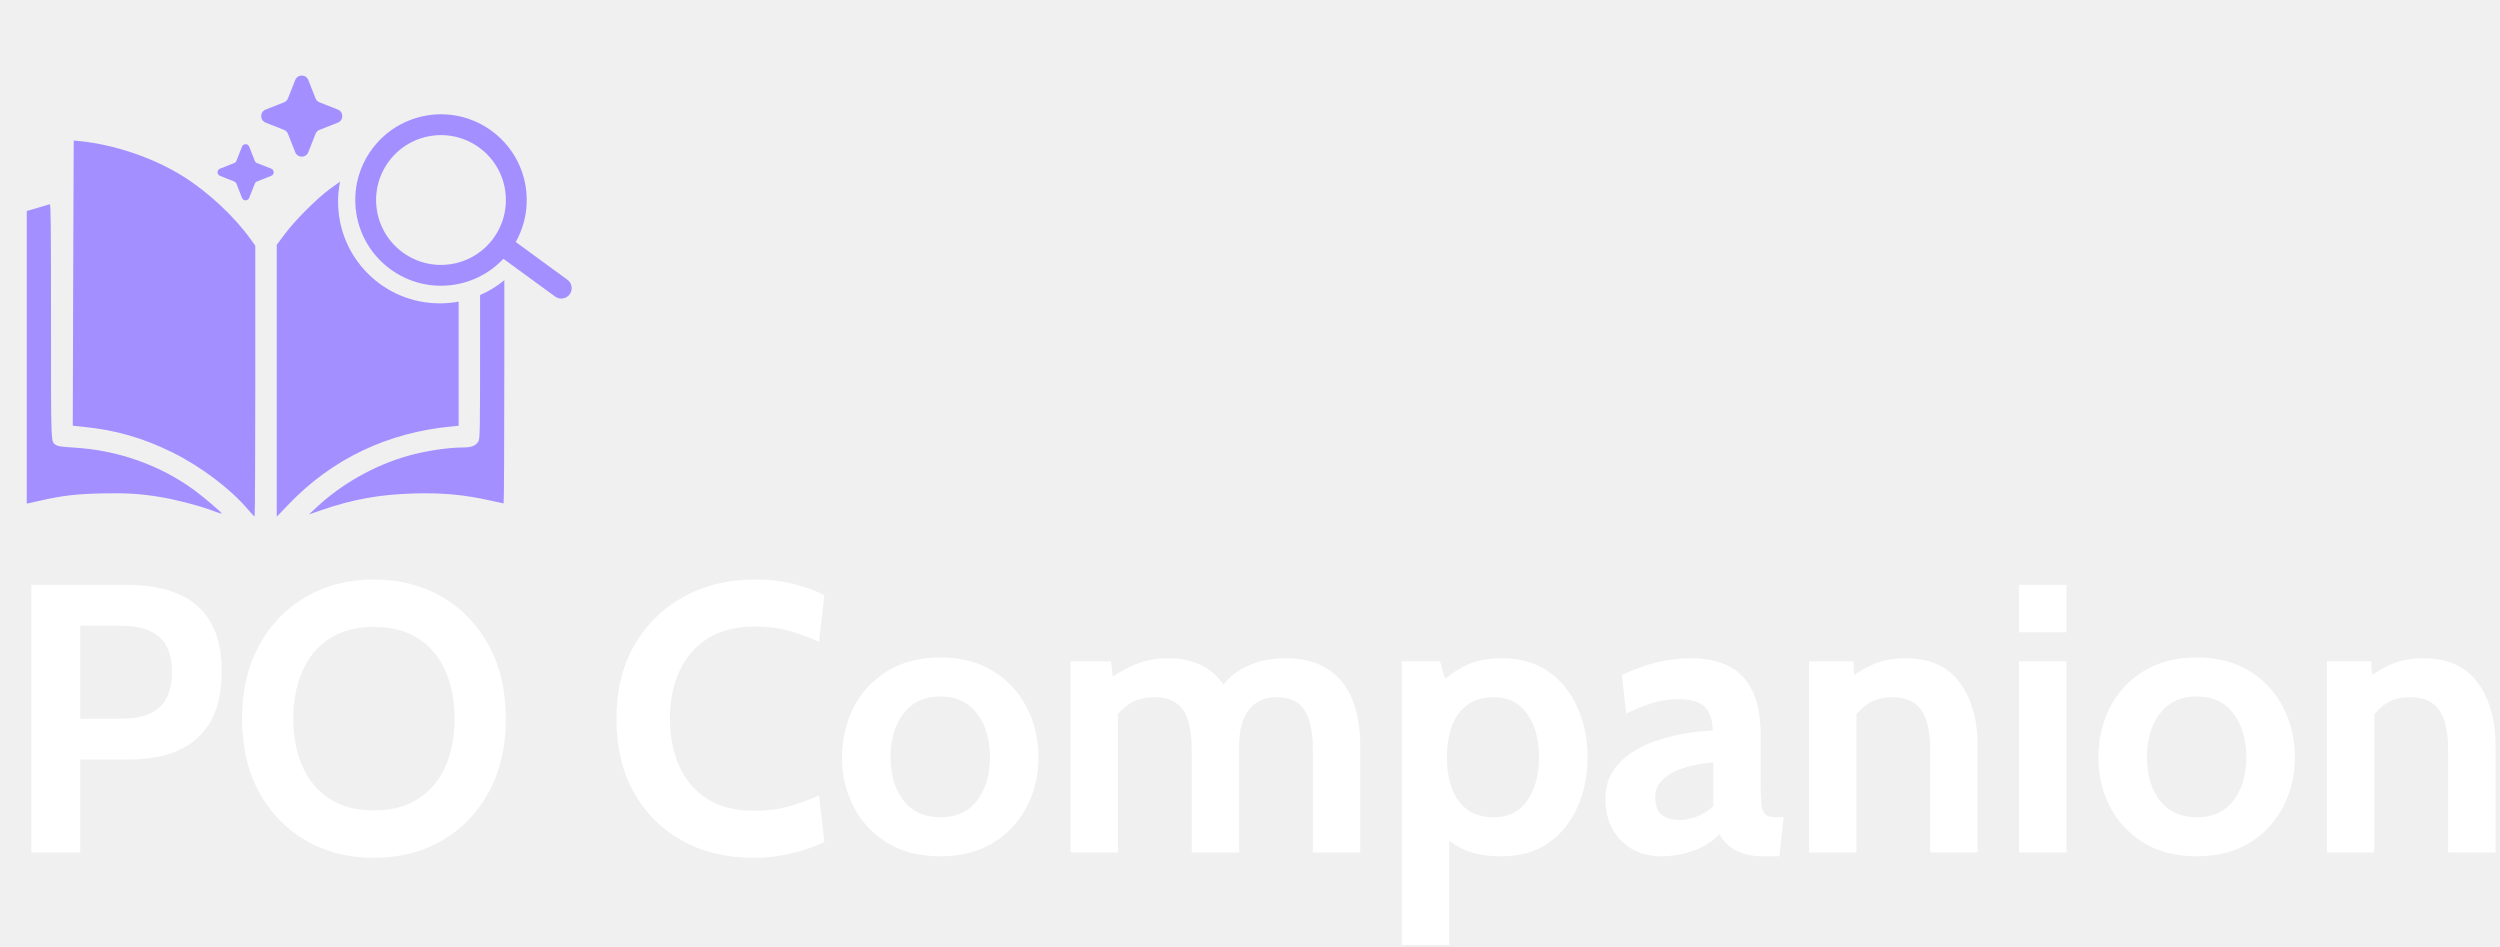
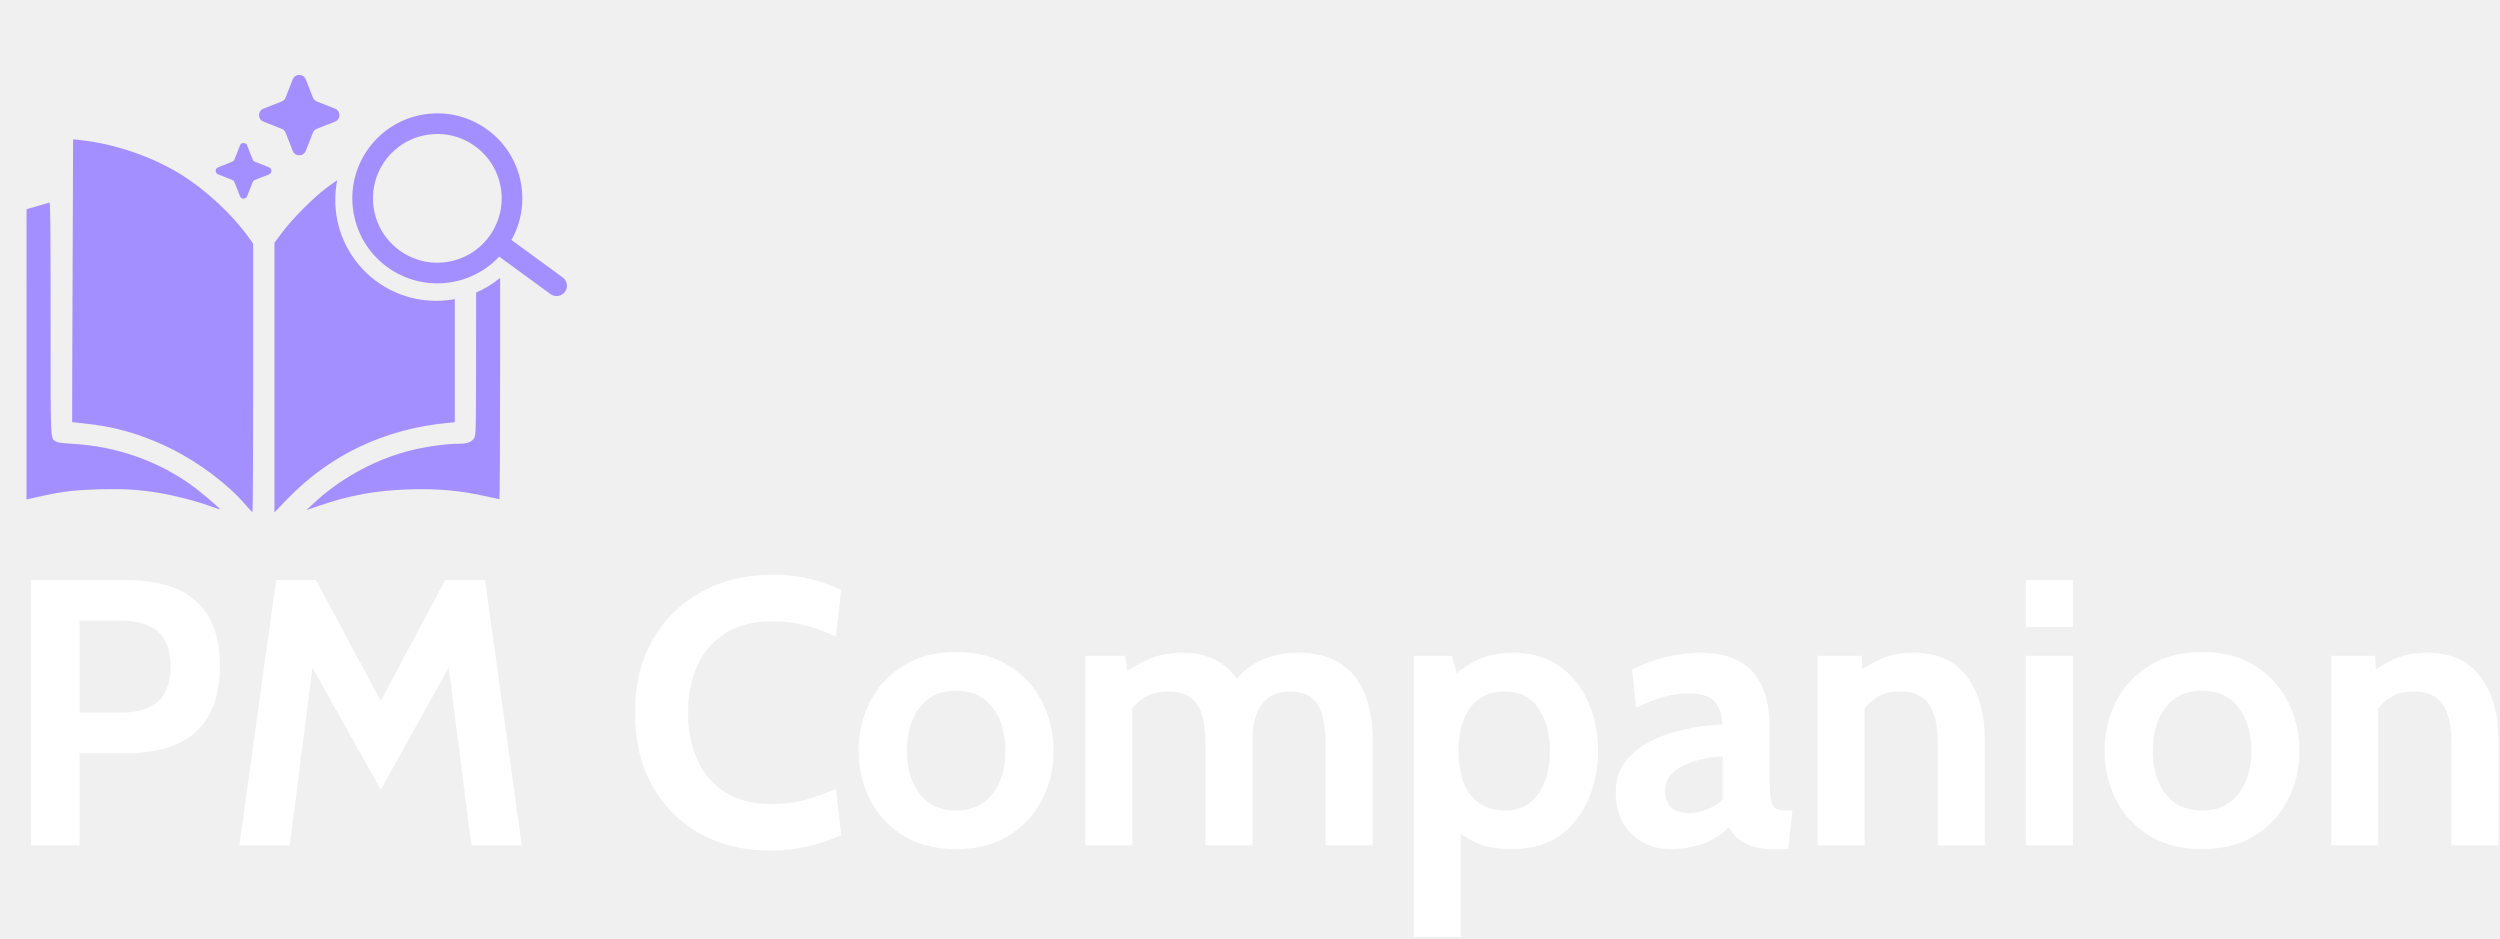
- <svg xmlns="http://www.w3.org/2000/svg" width="1308" height="495" viewBox="0 0 1308 495" fill="none">
-   <path d="M16.4 446V306H66.2C76.933 306 86 307.6 93.4 310.8C100.8 314 106.4 318.933 110.2 325.6C114.067 332.267 116 340.8 116 351.2C116 361.733 114.1 370.433 110.3 377.3C106.5 384.1 100.933 389.167 93.6 392.5C86.267 395.767 77.333 397.4 66.8 397.4H42V446H16.4ZM42 376H63.8C72.533 376 79.067 374.033 83.4 370.1C87.8 366.167 90 360 90 351.6C90 343.2 87.767 337.067 83.3 333.2C78.9 329.333 72.2 327.4 63.2 327.4H42V376ZM195.641 448.8C182.307 448.8 170.441 445.8 160.041 439.8C149.641 433.733 141.474 425.267 135.541 414.4C129.607 403.467 126.641 390.667 126.641 376C126.641 361.333 129.607 348.567 135.541 337.7C141.474 326.767 149.641 318.3 160.041 312.3C170.441 306.233 182.307 303.2 195.641 303.2C208.974 303.2 220.841 306.233 231.241 312.3C241.641 318.3 249.807 326.767 255.741 337.7C261.674 348.567 264.641 361.333 264.641 376C264.641 390.667 261.674 403.467 255.741 414.4C249.807 425.267 241.641 433.733 231.241 439.8C220.841 445.8 208.974 448.8 195.641 448.8ZM195.641 424C204.974 424 212.774 421.933 219.041 417.8C225.307 413.667 230.007 408 233.141 400.8C236.274 393.533 237.841 385.267 237.841 376C237.841 366.733 236.274 358.5 233.141 351.3C230.007 344.033 225.307 338.333 219.041 334.2C212.774 330.067 204.974 328 195.641 328C186.307 328 178.507 330.067 172.241 334.2C165.974 338.333 161.274 344.033 158.141 351.3C155.007 358.5 153.441 366.733 153.441 376C153.441 385.267 155.007 393.533 158.141 400.8C161.274 408 165.974 413.667 172.241 417.8C178.507 421.933 186.307 424 195.641 424ZM394.316 448.8C380.116 448.8 367.616 445.8 356.816 439.8C346.016 433.733 337.582 425.267 331.516 414.4C325.516 403.467 322.516 390.667 322.516 376C322.516 361.333 325.616 348.567 331.816 337.7C338.082 326.767 346.682 318.3 357.616 312.3C368.549 306.233 381.049 303.2 395.116 303.2C402.516 303.2 409.282 304 415.416 305.6C421.549 307.133 426.849 309.067 431.316 311.4L428.516 335.8C423.449 333.467 418.216 331.567 412.816 330.1C407.482 328.567 401.516 327.8 394.916 327.8C385.116 327.8 376.916 329.867 370.316 334C363.782 338.133 358.849 343.833 355.516 351.1C352.182 358.367 350.516 366.667 350.516 376C350.516 385.333 352.149 393.633 355.416 400.9C358.682 408.167 363.549 413.867 370.016 418C376.549 422.133 384.649 424.2 394.316 424.2C401.049 424.2 407.082 423.467 412.416 422C417.749 420.533 423.116 418.6 428.516 416.2L431.316 440.6C426.049 443.067 420.249 445.033 413.916 446.5C407.649 448.033 401.116 448.8 394.316 448.8ZM491.938 448C481.071 448 471.804 445.633 464.138 440.9C456.471 436.167 450.604 429.867 446.538 422C442.538 414.133 440.538 405.533 440.538 396.2C440.538 386.8 442.538 378.133 446.538 370.2C450.604 362.267 456.471 355.933 464.138 351.2C471.804 346.4 481.071 344 491.938 344C502.804 344 512.071 346.4 519.738 351.2C527.404 355.933 533.238 362.267 537.238 370.2C541.304 378.133 543.338 386.8 543.338 396.2C543.338 405.533 541.304 414.133 537.238 422C533.238 429.867 527.404 436.167 519.738 440.9C512.071 445.633 502.804 448 491.938 448ZM491.938 427.6C500.271 427.6 506.671 424.7 511.138 418.9C515.671 413.033 517.938 405.467 517.938 396.2C517.938 386.8 515.671 379.167 511.138 373.3C506.671 367.367 500.271 364.4 491.938 364.4C483.671 364.4 477.271 367.367 472.738 373.3C468.204 379.167 465.938 386.8 465.938 396.2C465.938 405.467 468.204 413.033 472.738 418.9C477.271 424.7 483.671 427.6 491.938 427.6ZM560.1 446V346H581.3L582.9 360.6L579.3 356.2C583.1 353.2 587.633 350.5 592.9 348.1C598.233 345.633 604.433 344.4 611.5 344.4C616.833 344.4 621.533 345.2 625.6 346.8C629.733 348.333 633.267 350.567 636.2 353.5C639.133 356.367 641.5 359.8 643.3 363.8L637.3 362.4C640.5 356.667 645.167 352.233 651.3 349.1C657.5 345.967 664.5 344.4 672.3 344.4C681.5 344.4 689 346.3 694.8 350.1C700.6 353.9 704.867 359.267 707.6 366.2C710.333 373.067 711.7 381.133 711.7 390.4V446H686.9V392.2C686.9 382.867 685.433 375.967 682.5 371.5C679.633 367.033 674.833 364.8 668.1 364.8C664.767 364.8 661.833 365.4 659.3 366.6C656.833 367.733 654.767 369.433 653.1 371.7C651.5 373.9 650.3 376.6 649.5 379.8C648.7 382.933 648.3 386.467 648.3 390.4V446H623.5V392.2C623.5 386 622.833 380.867 621.5 376.8C620.233 372.733 618.167 369.733 615.3 367.8C612.5 365.8 608.833 364.8 604.3 364.8C598.5 364.8 593.733 366.167 590 368.9C586.333 371.567 583.1 375.2 580.3 379.8L584.9 366.4V446H560.1ZM733.428 494.4V346H753.428L758.228 362.6L750.828 360C755.428 355.267 760.428 351.5 765.828 348.7C771.228 345.833 777.828 344.4 785.628 344.4C795.428 344.4 803.661 346.767 810.328 351.5C816.995 356.233 822.028 362.533 825.428 370.4C828.895 378.267 830.628 386.867 830.628 396.2C830.628 405.533 828.895 414.133 825.428 422C822.028 429.867 816.995 436.167 810.328 440.9C803.661 445.633 795.428 448 785.628 448C777.828 448 771.495 446.933 766.628 444.8C761.761 442.667 756.828 439.267 751.828 434.6L758.228 429.6V494.4H733.428ZM781.828 427.6C789.228 427.6 794.961 424.7 799.028 418.9C803.161 413.033 805.228 405.467 805.228 396.2C805.228 386.867 803.161 379.3 799.028 373.5C794.961 367.7 789.228 364.8 781.828 364.8C776.095 364.8 771.395 366.133 767.728 368.8C764.061 371.467 761.361 375.167 759.628 379.9C757.895 384.567 757.028 390 757.028 396.2C757.028 402.4 757.895 407.867 759.628 412.6C761.361 417.267 764.061 420.933 767.728 423.6C771.395 426.267 776.095 427.6 781.828 427.6ZM868.981 448C863.648 448 858.781 446.833 854.381 444.5C849.981 442.1 846.481 438.667 843.881 434.2C841.281 429.733 839.981 424.333 839.981 418C839.981 412.333 841.281 407.5 843.881 403.5C846.548 399.433 850.015 396.067 854.281 393.4C858.615 390.667 863.281 388.533 868.281 387C873.348 385.4 878.315 384.233 883.181 383.5C888.115 382.767 892.448 382.333 896.181 382.2C895.915 376.467 894.448 372.3 891.781 369.7C889.115 367.1 884.581 365.8 878.181 365.8C873.715 365.8 869.348 366.433 865.081 367.7C860.881 368.9 856.115 370.8 850.781 373.4L848.581 353.2C854.581 350.267 860.581 348.067 866.581 346.6C872.648 345.133 878.781 344.4 884.981 344.4C892.448 344.4 898.881 345.733 904.281 348.4C909.681 351.067 913.848 355.367 916.781 361.3C919.715 367.167 921.181 374.933 921.181 384.6V411.6C921.181 416.6 921.415 420.233 921.881 422.5C922.348 424.7 923.215 426.1 924.481 426.7C925.748 427.3 927.581 427.6 929.981 427.6H933.181L930.981 448H921.981C918.248 448 914.915 447.5 911.981 446.5C909.115 445.567 906.648 444.233 904.581 442.5C902.515 440.767 900.848 438.733 899.581 436.4C896.315 440.067 891.881 442.933 886.281 445C880.748 447 874.981 448 868.981 448ZM879.381 429C881.581 429 884.315 428.433 887.581 427.3C890.848 426.1 893.781 424.267 896.381 421.8V399C891.715 399.2 887.048 399.967 882.381 401.3C877.715 402.633 873.815 404.6 870.681 407.2C867.548 409.8 865.981 413.067 865.981 417C865.981 421.067 867.048 424.1 869.181 426.1C871.315 428.033 874.715 429 879.381 429ZM946.491 446V346H969.691L970.691 364.6L964.891 357C968.691 353.8 973.224 350.9 978.491 348.3C983.757 345.7 989.891 344.4 996.891 344.4C1009.69 344.4 1019.19 348.667 1025.39 357.2C1031.59 365.667 1034.69 376.667 1034.69 390.2V446H1009.89V392.2C1009.89 382.867 1008.32 375.967 1005.19 371.5C1002.12 367.033 997.091 364.8 990.091 364.8C984.424 364.8 979.791 366.2 976.191 369C972.591 371.733 969.424 375.4 966.691 380L971.291 367.8V446H946.491ZM1056.34 446V346H1081.14V446H1056.34ZM1056.34 330.8V306H1081.14V330.8H1056.34ZM1149.29 448C1138.42 448 1129.16 445.633 1121.49 440.9C1113.82 436.167 1107.96 429.867 1103.89 422C1099.89 414.133 1097.89 405.533 1097.89 396.2C1097.89 386.8 1099.89 378.133 1103.89 370.2C1107.96 362.267 1113.82 355.933 1121.49 351.2C1129.16 346.4 1138.42 344 1149.29 344C1160.16 344 1169.42 346.4 1177.09 351.2C1184.76 355.933 1190.59 362.267 1194.59 370.2C1198.66 378.133 1200.69 386.8 1200.69 396.2C1200.69 405.533 1198.66 414.133 1194.59 422C1190.59 429.867 1184.76 436.167 1177.09 440.9C1169.42 445.633 1160.16 448 1149.29 448ZM1149.29 427.6C1157.62 427.6 1164.02 424.7 1168.49 418.9C1173.02 413.033 1175.29 405.467 1175.29 396.2C1175.29 386.8 1173.02 379.167 1168.49 373.3C1164.02 367.367 1157.62 364.4 1149.29 364.4C1141.02 364.4 1134.62 367.367 1130.09 373.3C1125.56 379.167 1123.29 386.8 1123.29 396.2C1123.29 405.467 1125.56 413.033 1130.09 418.9C1134.62 424.7 1141.02 427.6 1149.29 427.6ZM1217.45 446V346H1240.65L1241.65 364.6L1235.85 357C1239.65 353.8 1244.18 350.9 1249.45 348.3C1254.72 345.7 1260.85 344.4 1267.85 344.4C1280.65 344.4 1290.15 348.667 1296.35 357.2C1302.55 365.667 1305.65 376.667 1305.65 390.2V446H1280.85V392.2C1280.85 382.867 1279.28 375.967 1276.15 371.5C1273.08 367.033 1268.05 364.8 1261.05 364.8C1255.38 364.8 1250.75 366.2 1247.15 369C1243.55 371.733 1240.38 375.4 1237.65 380L1242.25 367.8V446H1217.45Z" fill="white" />
+ <svg xmlns="http://www.w3.org/2000/svg" width="1319" height="495" viewBox="0 0 1319 495" fill="none">
+   <path d="M16.4 446V306H66.2C76.933 306 86 307.6 93.4 310.8C100.8 314 106.4 318.933 110.2 325.6C114.067 332.267 116 340.8 116 351.2C116 361.733 114.1 370.433 110.3 377.3C106.5 384.1 100.933 389.167 93.6 392.5C86.267 395.767 77.333 397.4 66.8 397.4H42V446H16.4ZM42 376H63.8C72.533 376 79.067 374.033 83.4 370.1C87.8 366.167 90 360 90 351.6C90 343.2 87.767 337.067 83.3 333.2C78.9 329.333 72.2 327.4 63.2 327.4H42V376ZM126.292 446L145.692 306H166.692L200.892 369.8L234.892 306H255.892L275.292 446H248.692L235.292 340.8L242.292 342.2L200.892 416.6L159.292 342.4L166.292 341L152.892 446H126.292ZM406.816 448.8C392.616 448.8 380.116 445.8 369.316 439.8C358.516 433.733 350.082 425.267 344.016 414.4C338.016 403.467 335.016 390.667 335.016 376C335.016 361.333 338.116 348.567 344.316 337.7C350.582 326.767 359.182 318.3 370.116 312.3C381.049 306.233 393.549 303.2 407.616 303.2C415.016 303.2 421.782 304 427.916 305.6C434.049 307.133 439.349 309.067 443.816 311.4L441.016 335.8C435.949 333.467 430.716 331.567 425.316 330.1C419.982 328.567 414.016 327.8 407.416 327.8C397.616 327.8 389.416 329.867 382.816 334C376.282 338.133 371.349 343.833 368.016 351.1C364.682 358.367 363.016 366.667 363.016 376C363.016 385.333 364.649 393.633 367.916 400.9C371.182 408.167 376.049 413.867 382.516 418C389.049 422.133 397.149 424.2 406.816 424.2C413.549 424.2 419.582 423.467 424.916 422C430.249 420.533 435.616 418.6 441.016 416.2L443.816 440.6C438.549 443.067 432.749 445.033 426.416 446.5C420.149 448.033 413.616 448.8 406.816 448.8ZM504.438 448C493.571 448 484.304 445.633 476.638 440.9C468.971 436.167 463.104 429.867 459.038 422C455.038 414.133 453.038 405.533 453.038 396.2C453.038 386.8 455.038 378.133 459.038 370.2C463.104 362.267 468.971 355.933 476.638 351.2C484.304 346.4 493.571 344 504.438 344C515.304 344 524.571 346.4 532.238 351.2C539.904 355.933 545.738 362.267 549.738 370.2C553.804 378.133 555.838 386.8 555.838 396.2C555.838 405.533 553.804 414.133 549.738 422C545.738 429.867 539.904 436.167 532.238 440.9C524.571 445.633 515.304 448 504.438 448ZM504.438 427.6C512.771 427.6 519.171 424.7 523.638 418.9C528.171 413.033 530.438 405.467 530.438 396.2C530.438 386.8 528.171 379.167 523.638 373.3C519.171 367.367 512.771 364.4 504.438 364.4C496.171 364.4 489.771 367.367 485.238 373.3C480.704 379.167 478.438 386.8 478.438 396.2C478.438 405.467 480.704 413.033 485.238 418.9C489.771 424.7 496.171 427.6 504.438 427.6ZM572.6 446V346H593.8L595.4 360.6L591.8 356.2C595.6 353.2 600.133 350.5 605.4 348.1C610.733 345.633 616.933 344.4 624 344.4C629.333 344.4 634.033 345.2 638.1 346.8C642.233 348.333 645.767 350.567 648.7 353.5C651.633 356.367 654 359.8 655.8 363.8L649.8 362.4C653 356.667 657.667 352.233 663.8 349.1C670 345.967 677 344.4 684.8 344.4C694 344.4 701.5 346.3 707.3 350.1C713.1 353.9 717.367 359.267 720.1 366.2C722.833 373.067 724.2 381.133 724.2 390.4V446H699.4V392.2C699.4 382.867 697.933 375.967 695 371.5C692.133 367.033 687.333 364.8 680.6 364.8C677.267 364.8 674.333 365.4 671.8 366.6C669.333 367.733 667.267 369.433 665.6 371.7C664 373.9 662.8 376.6 662 379.8C661.2 382.933 660.8 386.467 660.8 390.4V446H636V392.2C636 386 635.333 380.867 634 376.8C632.733 372.733 630.667 369.733 627.8 367.8C625 365.8 621.333 364.8 616.8 364.8C611 364.8 606.233 366.167 602.5 368.9C598.833 371.567 595.6 375.2 592.8 379.8L597.4 366.4V446H572.6ZM745.928 494.4V346H765.928L770.728 362.6L763.328 360C767.928 355.267 772.928 351.5 778.328 348.7C783.728 345.833 790.328 344.4 798.128 344.4C807.928 344.4 816.161 346.767 822.828 351.5C829.495 356.233 834.528 362.533 837.928 370.4C841.395 378.267 843.128 386.867 843.128 396.2C843.128 405.533 841.395 414.133 837.928 422C834.528 429.867 829.495 436.167 822.828 440.9C816.161 445.633 807.928 448 798.128 448C790.328 448 783.995 446.933 779.128 444.8C774.261 442.667 769.328 439.267 764.328 434.6L770.728 429.6V494.4H745.928ZM794.328 427.6C801.728 427.6 807.461 424.7 811.528 418.9C815.661 413.033 817.728 405.467 817.728 396.2C817.728 386.867 815.661 379.3 811.528 373.5C807.461 367.7 801.728 364.8 794.328 364.8C788.595 364.8 783.895 366.133 780.228 368.8C776.561 371.467 773.861 375.167 772.128 379.9C770.395 384.567 769.528 390 769.528 396.2C769.528 402.4 770.395 407.867 772.128 412.6C773.861 417.267 776.561 420.933 780.228 423.6C783.895 426.267 788.595 427.6 794.328 427.6ZM881.481 448C876.148 448 871.281 446.833 866.881 444.5C862.481 442.1 858.981 438.667 856.381 434.2C853.781 429.733 852.481 424.333 852.481 418C852.481 412.333 853.781 407.5 856.381 403.5C859.048 399.433 862.515 396.067 866.781 393.4C871.115 390.667 875.781 388.533 880.781 387C885.848 385.4 890.815 384.233 895.681 383.5C900.615 382.767 904.948 382.333 908.681 382.2C908.415 376.467 906.948 372.3 904.281 369.7C901.615 367.1 897.081 365.8 890.681 365.8C886.215 365.8 881.848 366.433 877.581 367.7C873.381 368.9 868.615 370.8 863.281 373.4L861.081 353.2C867.081 350.267 873.081 348.067 879.081 346.6C885.148 345.133 891.281 344.4 897.481 344.4C904.948 344.4 911.381 345.733 916.781 348.4C922.181 351.067 926.348 355.367 929.281 361.3C932.215 367.167 933.681 374.933 933.681 384.6V411.6C933.681 416.6 933.915 420.233 934.381 422.5C934.848 424.7 935.715 426.1 936.981 426.7C938.248 427.3 940.081 427.6 942.481 427.6H945.681L943.481 448H934.481C930.748 448 927.415 447.5 924.481 446.5C921.615 445.567 919.148 444.233 917.081 442.5C915.015 440.767 913.348 438.733 912.081 436.4C908.815 440.067 904.381 442.933 898.781 445C893.248 447 887.481 448 881.481 448ZM891.881 429C894.081 429 896.815 428.433 900.081 427.3C903.348 426.1 906.281 424.267 908.881 421.8V399C904.215 399.2 899.548 399.967 894.881 401.3C890.215 402.633 886.315 404.6 883.181 407.2C880.048 409.8 878.481 413.067 878.481 417C878.481 421.067 879.548 424.1 881.681 426.1C883.815 428.033 887.215 429 891.881 429ZM958.991 446V346H982.191L983.191 364.6L977.391 357C981.191 353.8 985.724 350.9 990.991 348.3C996.257 345.7 1002.39 344.4 1009.39 344.4C1022.19 344.4 1031.69 348.667 1037.89 357.2C1044.09 365.667 1047.19 376.667 1047.19 390.2V446H1022.39V392.2C1022.39 382.867 1020.82 375.967 1017.69 371.5C1014.62 367.033 1009.59 364.8 1002.59 364.8C996.924 364.8 992.291 366.2 988.691 369C985.091 371.733 981.924 375.4 979.191 380L983.791 367.8V446H958.991ZM1068.84 446V346H1093.64V446H1068.84ZM1068.84 330.8V306H1093.64V330.8H1068.84ZM1161.79 448C1150.92 448 1141.66 445.633 1133.99 440.9C1126.32 436.167 1120.46 429.867 1116.39 422C1112.39 414.133 1110.39 405.533 1110.39 396.2C1110.39 386.8 1112.39 378.133 1116.39 370.2C1120.46 362.267 1126.32 355.933 1133.99 351.2C1141.66 346.4 1150.92 344 1161.79 344C1172.66 344 1181.92 346.4 1189.59 351.2C1197.26 355.933 1203.09 362.267 1207.09 370.2C1211.16 378.133 1213.19 386.8 1213.19 396.2C1213.19 405.533 1211.16 414.133 1207.09 422C1203.09 429.867 1197.26 436.167 1189.59 440.9C1181.92 445.633 1172.66 448 1161.79 448ZM1161.79 427.6C1170.12 427.6 1176.52 424.7 1180.99 418.9C1185.52 413.033 1187.79 405.467 1187.79 396.2C1187.79 386.8 1185.52 379.167 1180.99 373.3C1176.52 367.367 1170.12 364.4 1161.79 364.4C1153.52 364.4 1147.12 367.367 1142.59 373.3C1138.06 379.167 1135.79 386.8 1135.79 396.2C1135.79 405.467 1138.06 413.033 1142.59 418.9C1147.12 424.7 1153.52 427.6 1161.79 427.6ZM1229.95 446V346H1253.15L1254.15 364.6L1248.35 357C1252.15 353.8 1256.68 350.9 1261.95 348.3C1267.22 345.7 1273.35 344.4 1280.35 344.4C1293.15 344.4 1302.65 348.667 1308.85 357.2C1315.05 365.667 1318.15 376.667 1318.15 390.2V446H1293.35V392.2C1293.35 382.867 1291.78 375.967 1288.65 371.5C1285.58 367.033 1280.55 364.8 1273.55 364.8C1267.88 364.8 1263.25 366.2 1259.65 369C1256.05 371.733 1252.88 375.4 1250.15 380L1254.75 367.8V446H1229.95Z" fill="white" />
  <path d="M262.477 127.983L293.653 150.755M269.669 98.644C272.986 120.149 258.241 140.271 236.737 143.588C215.231 146.906 195.109 132.161 191.792 110.656C188.475 89.151 203.219 69.029 224.724 65.712C246.229 62.395 266.351 77.139 269.669 98.644Z" stroke="#A38FFF" stroke-width="10.9" stroke-linecap="round" stroke-linejoin="round" />
-   <path d="M177.911 95.052C177.237 98.434 176.882 101.932 176.882 105.513C176.882 134.895 200.701 158.715 230.083 158.715C233.456 158.715 236.755 158.4 239.953 157.8V222.778L236.415 223.111C202.939 226.226 173.917 240.038 151.217 263.654L144.789 270.343V128.099L149.042 122.417C154.472 115.162 165.394 104.233 172.615 98.83C174.367 97.519 176.132 96.259 177.911 95.052ZM41.535 73.811C59.798 75.623 80.182 82.524 95.605 92.141C108.896 100.429 122.622 113.226 131.372 125.488L133.574 128.574V199.399C133.574 238.328 133.408 270.178 133.208 270.21C133 270.203 131.405 268.518 129.66 266.469C120.38 255.573 104.889 243.919 89.887 236.546C74.738 229.1 60.349 224.964 44.013 223.365C40.792 223.053 38.121 222.761 38.078 222.719C38.037 222.587 38.12 189.009 38.286 148.081L38.562 73.52L41.535 73.811ZM263.866 187.022C263.866 229.001 263.7 263.35 263.494 263.376C263.286 263.376 260.268 262.729 256.783 261.938C243.011 258.836 231.669 257.77 216.773 258.172C198.706 258.671 184.663 261.191 167.971 266.959L161.626 269.151L165.53 265.508C178.669 253.181 196.063 243.386 213.535 238.469C222.678 235.898 234.568 234.103 242.461 234.103C246.599 234.103 248.895 233.208 250.189 231.082C251.164 229.479 251.174 228.785 251.176 168.289V154.368C255.779 152.378 260.046 149.757 263.866 146.613V187.022ZM26.079 106.848C26.564 106.64 26.689 119.113 26.689 167.96C26.689 234.709 26.544 230.988 29.392 232.86C30.383 233.506 32.442 233.797 38.322 234.151C61.694 235.484 83.872 243.332 101.977 256.685C105.881 259.565 115.251 267.473 115.788 268.342C116.163 268.945 115.912 268.883 109.896 266.718L109.896 266.694C102.963 264.212 91.515 261.287 83.786 260.025C73.278 258.318 66.028 257.864 53.148 258.151C40.352 258.422 32.611 259.317 22.052 261.714C19.099 262.38 16.079 263.067 15.341 263.213L14 263.505L14.002 186.947L14.005 110.387L19.737 108.722C22.89 107.806 25.744 106.953 26.079 106.848Z" fill="#A38FFF" />
+   <path d="M177.911 95.051C177.237 98.434 176.882 101.932 176.882 105.513C176.882 134.895 200.701 158.714 230.083 158.714C233.456 158.714 236.755 158.399 239.953 157.799V222.778L236.415 223.111C202.939 226.226 173.917 240.038 151.217 263.654L144.789 270.342V128.099L149.042 122.417C154.472 115.162 165.394 104.233 172.615 98.83C174.367 97.519 176.132 96.259 177.911 95.051ZM41.535 73.811C59.798 75.623 80.182 82.523 95.605 92.141C108.896 100.429 122.622 113.226 131.372 125.488L133.574 128.574V199.399C133.574 238.328 133.408 270.178 133.208 270.21C133 270.203 131.405 268.518 129.66 266.469C120.38 255.573 104.889 243.919 89.887 236.546C74.738 229.1 60.349 224.964 44.013 223.365C40.792 223.053 38.121 222.761 38.078 222.719C38.037 222.587 38.12 189.009 38.286 148.081L38.562 73.52L41.535 73.811ZM263.866 187.022C263.866 229.001 263.7 263.35 263.494 263.376C263.286 263.376 260.268 262.729 256.783 261.938C243.011 258.836 231.669 257.77 216.773 258.172C198.706 258.671 184.663 261.191 167.971 266.959L161.626 269.151L165.53 265.507C178.669 253.181 196.063 243.385 213.535 238.469C222.678 235.898 234.568 234.103 242.461 234.103C246.599 234.103 248.895 233.208 250.189 231.082C251.164 229.479 251.174 228.785 251.176 168.289V154.368C255.779 152.378 260.046 149.757 263.866 146.613V187.022ZM26.079 106.848C26.564 106.64 26.689 119.113 26.689 167.96C26.689 234.709 26.544 230.988 29.392 232.86C30.383 233.505 32.442 233.797 38.322 234.151C61.694 235.484 83.872 243.332 101.977 256.685C105.881 259.565 115.251 267.473 115.788 268.341C116.163 268.945 115.912 268.883 109.896 266.717L109.896 266.694C102.963 264.212 91.515 261.287 83.786 260.025C73.278 258.318 66.028 257.864 53.148 258.151C40.352 258.422 32.611 259.317 22.052 261.714C19.099 262.38 16.079 263.067 15.341 263.213L14 263.505L14.002 186.947L14.005 110.387L19.737 108.722C22.89 107.806 25.744 106.952 26.079 106.848Z" fill="#A38FFF" />
  <path d="M161.299 41.855C160.076 38.753 155.686 38.753 154.463 41.855L150.672 51.467C150.298 52.414 149.548 53.164 148.601 53.537L138.989 57.328C135.887 58.552 135.887 62.942 138.989 64.165L148.601 67.956C149.548 68.329 150.298 69.079 150.672 70.026L154.463 79.638C155.686 82.74 160.076 82.74 161.299 79.638L165.09 70.026C165.464 69.079 166.213 68.329 167.16 67.956L176.773 64.165C179.875 62.942 179.875 58.552 176.773 57.328L167.16 53.537C166.213 53.164 165.464 52.414 165.09 51.467L161.299 41.855Z" fill="#A38FFF" />
-   <path d="M130.38 76.715C129.708 75.01 127.295 75.01 126.623 76.715L123.683 84.169C123.478 84.69 123.066 85.102 122.545 85.307L115.09 88.247C113.386 88.919 113.386 91.332 115.09 92.004L122.545 94.944C123.066 95.15 123.478 95.561 123.683 96.082L126.623 103.537C127.295 105.241 129.708 105.241 130.38 103.537L133.32 96.082C133.525 95.561 133.937 95.15 134.458 94.944L141.913 92.004C143.617 91.332 143.617 88.919 141.913 88.247L134.458 85.307C133.937 85.102 133.525 84.69 133.32 84.169L130.38 76.715Z" fill="#A38FFF" />
+   <path d="M130.38 76.715C129.708 75.01 127.295 75.01 126.623 76.715L123.683 84.169C123.478 84.69 123.066 85.102 122.545 85.307L115.09 88.247C113.386 88.92 113.386 91.332 115.09 92.004L122.545 94.944C123.066 95.15 123.478 95.561 123.683 96.082L126.623 103.537C127.295 105.241 129.708 105.241 130.38 103.537L133.32 96.082C133.525 95.561 133.937 95.15 134.458 94.944L141.913 92.004C143.617 91.332 143.617 88.92 141.913 88.247L134.458 85.307C133.937 85.102 133.525 84.69 133.32 84.169L130.38 76.715Z" fill="#A38FFF" />
</svg>
